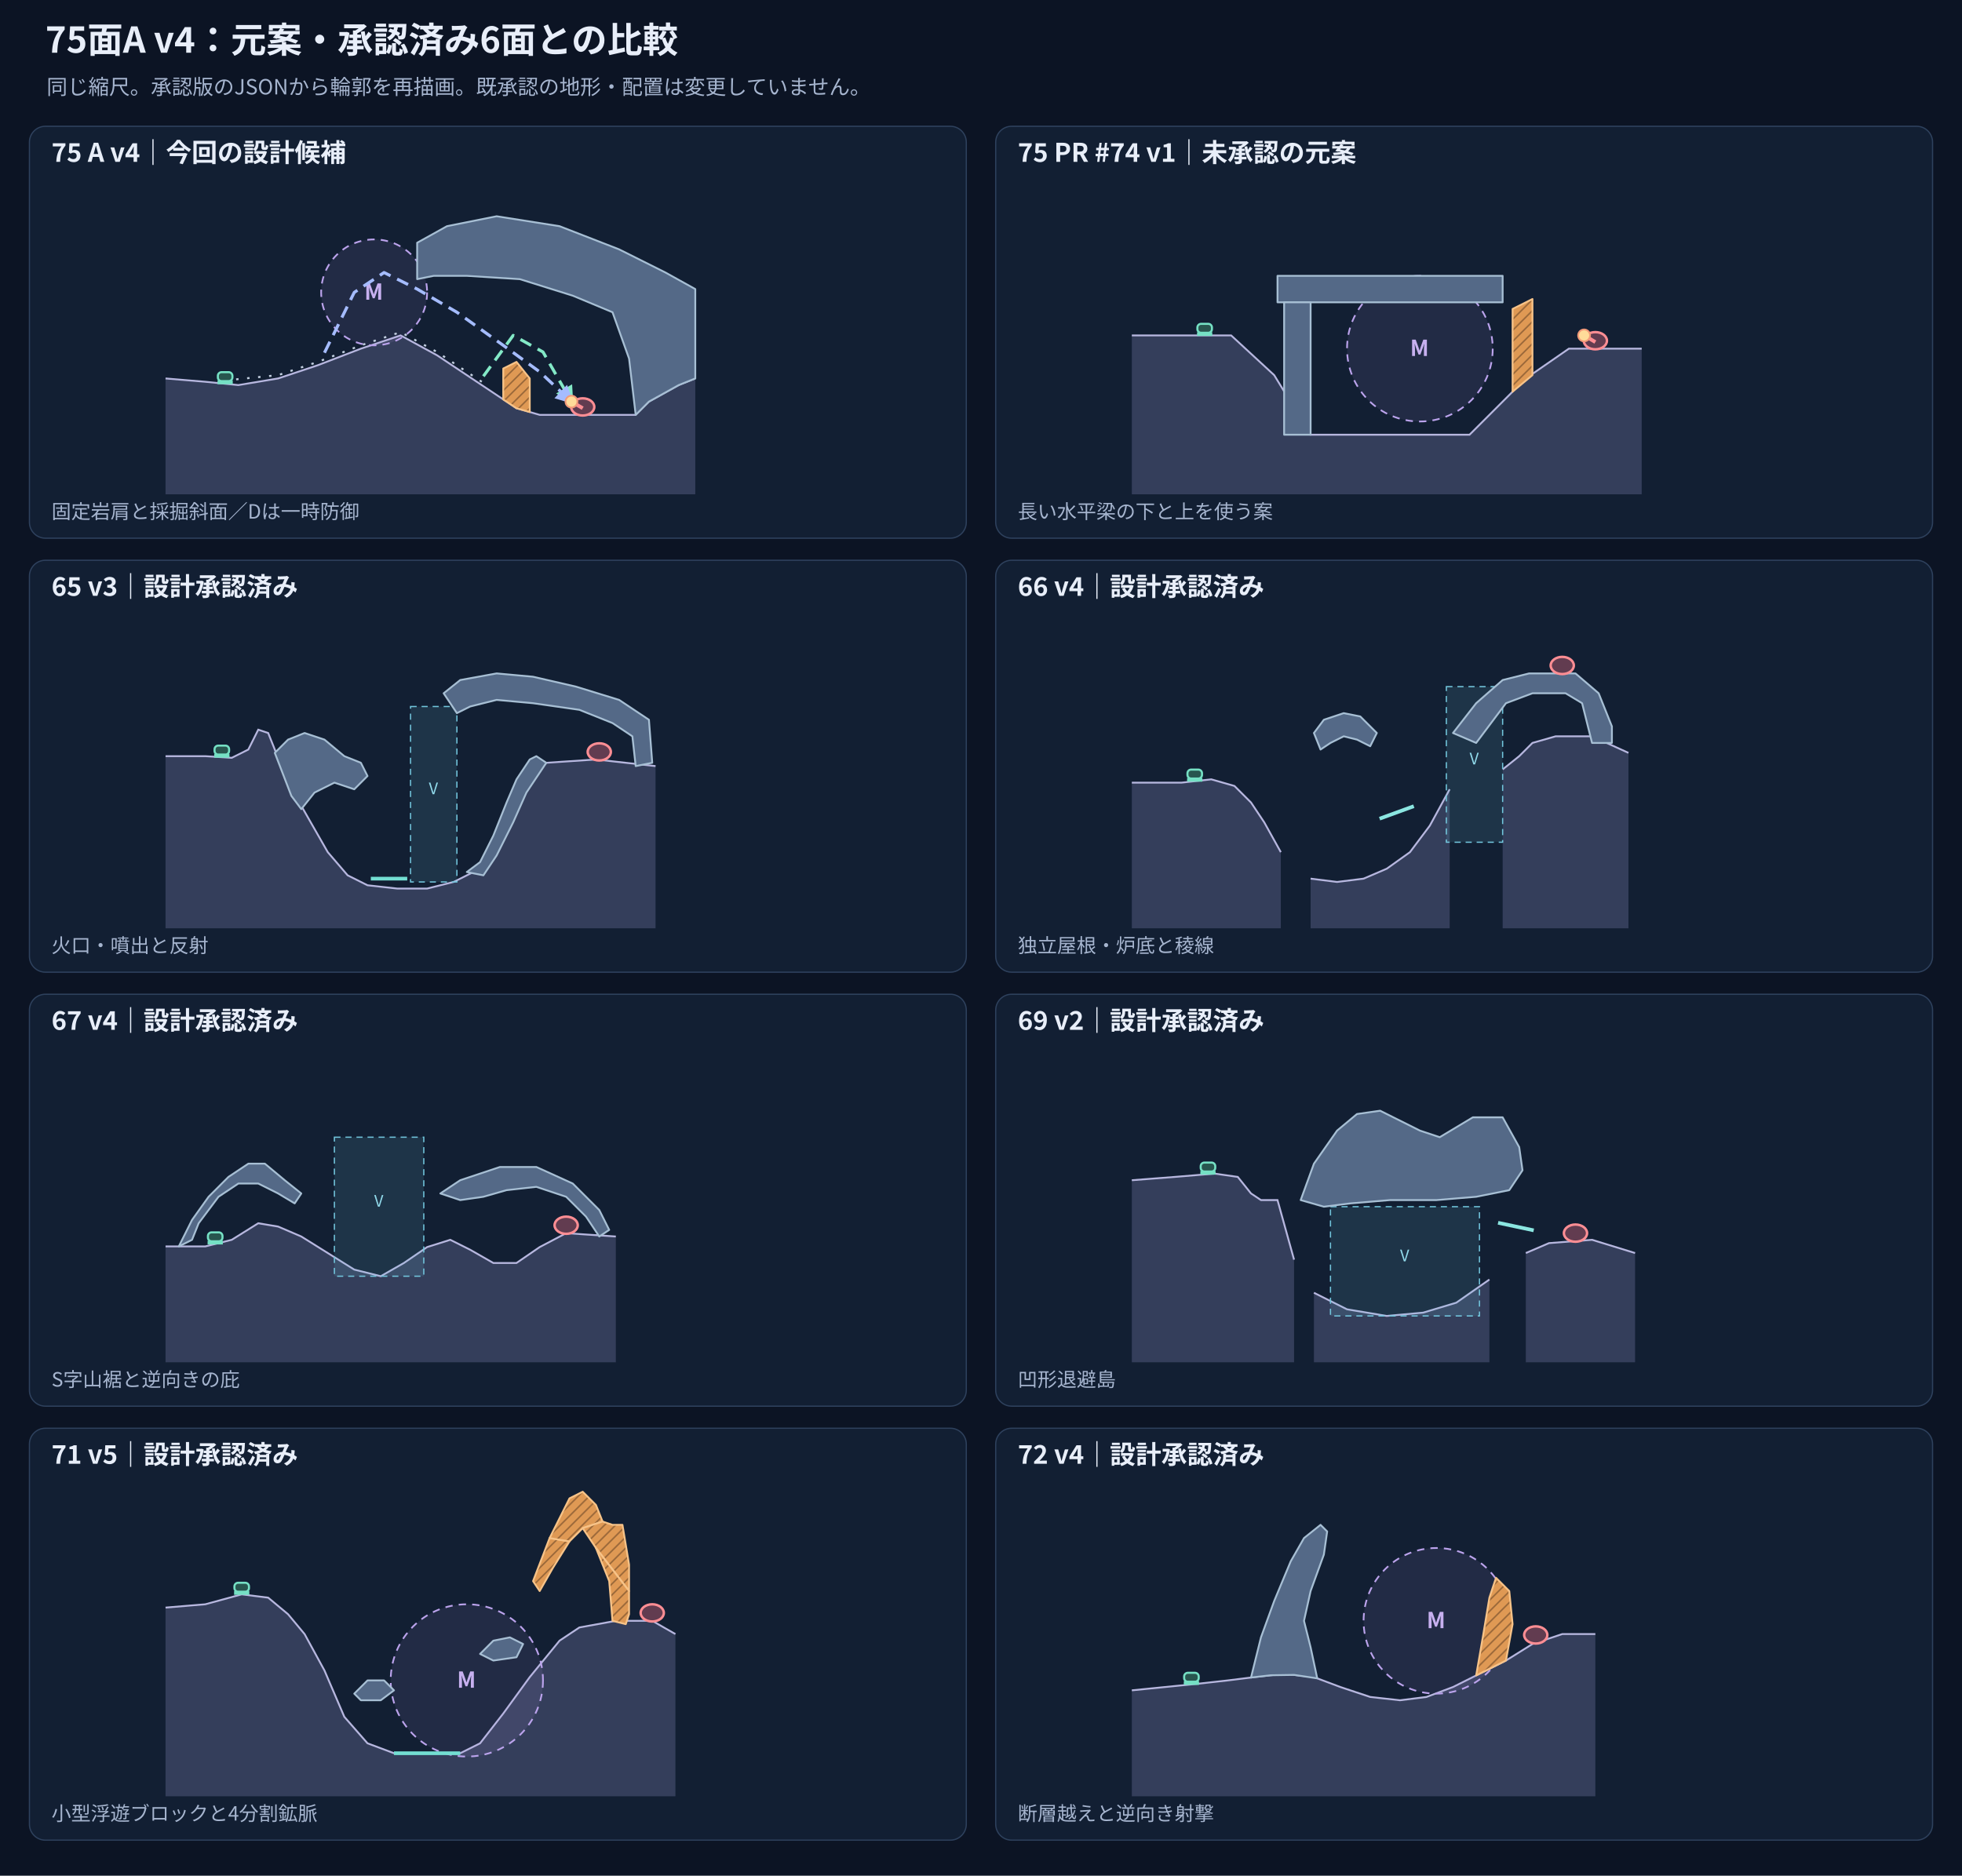
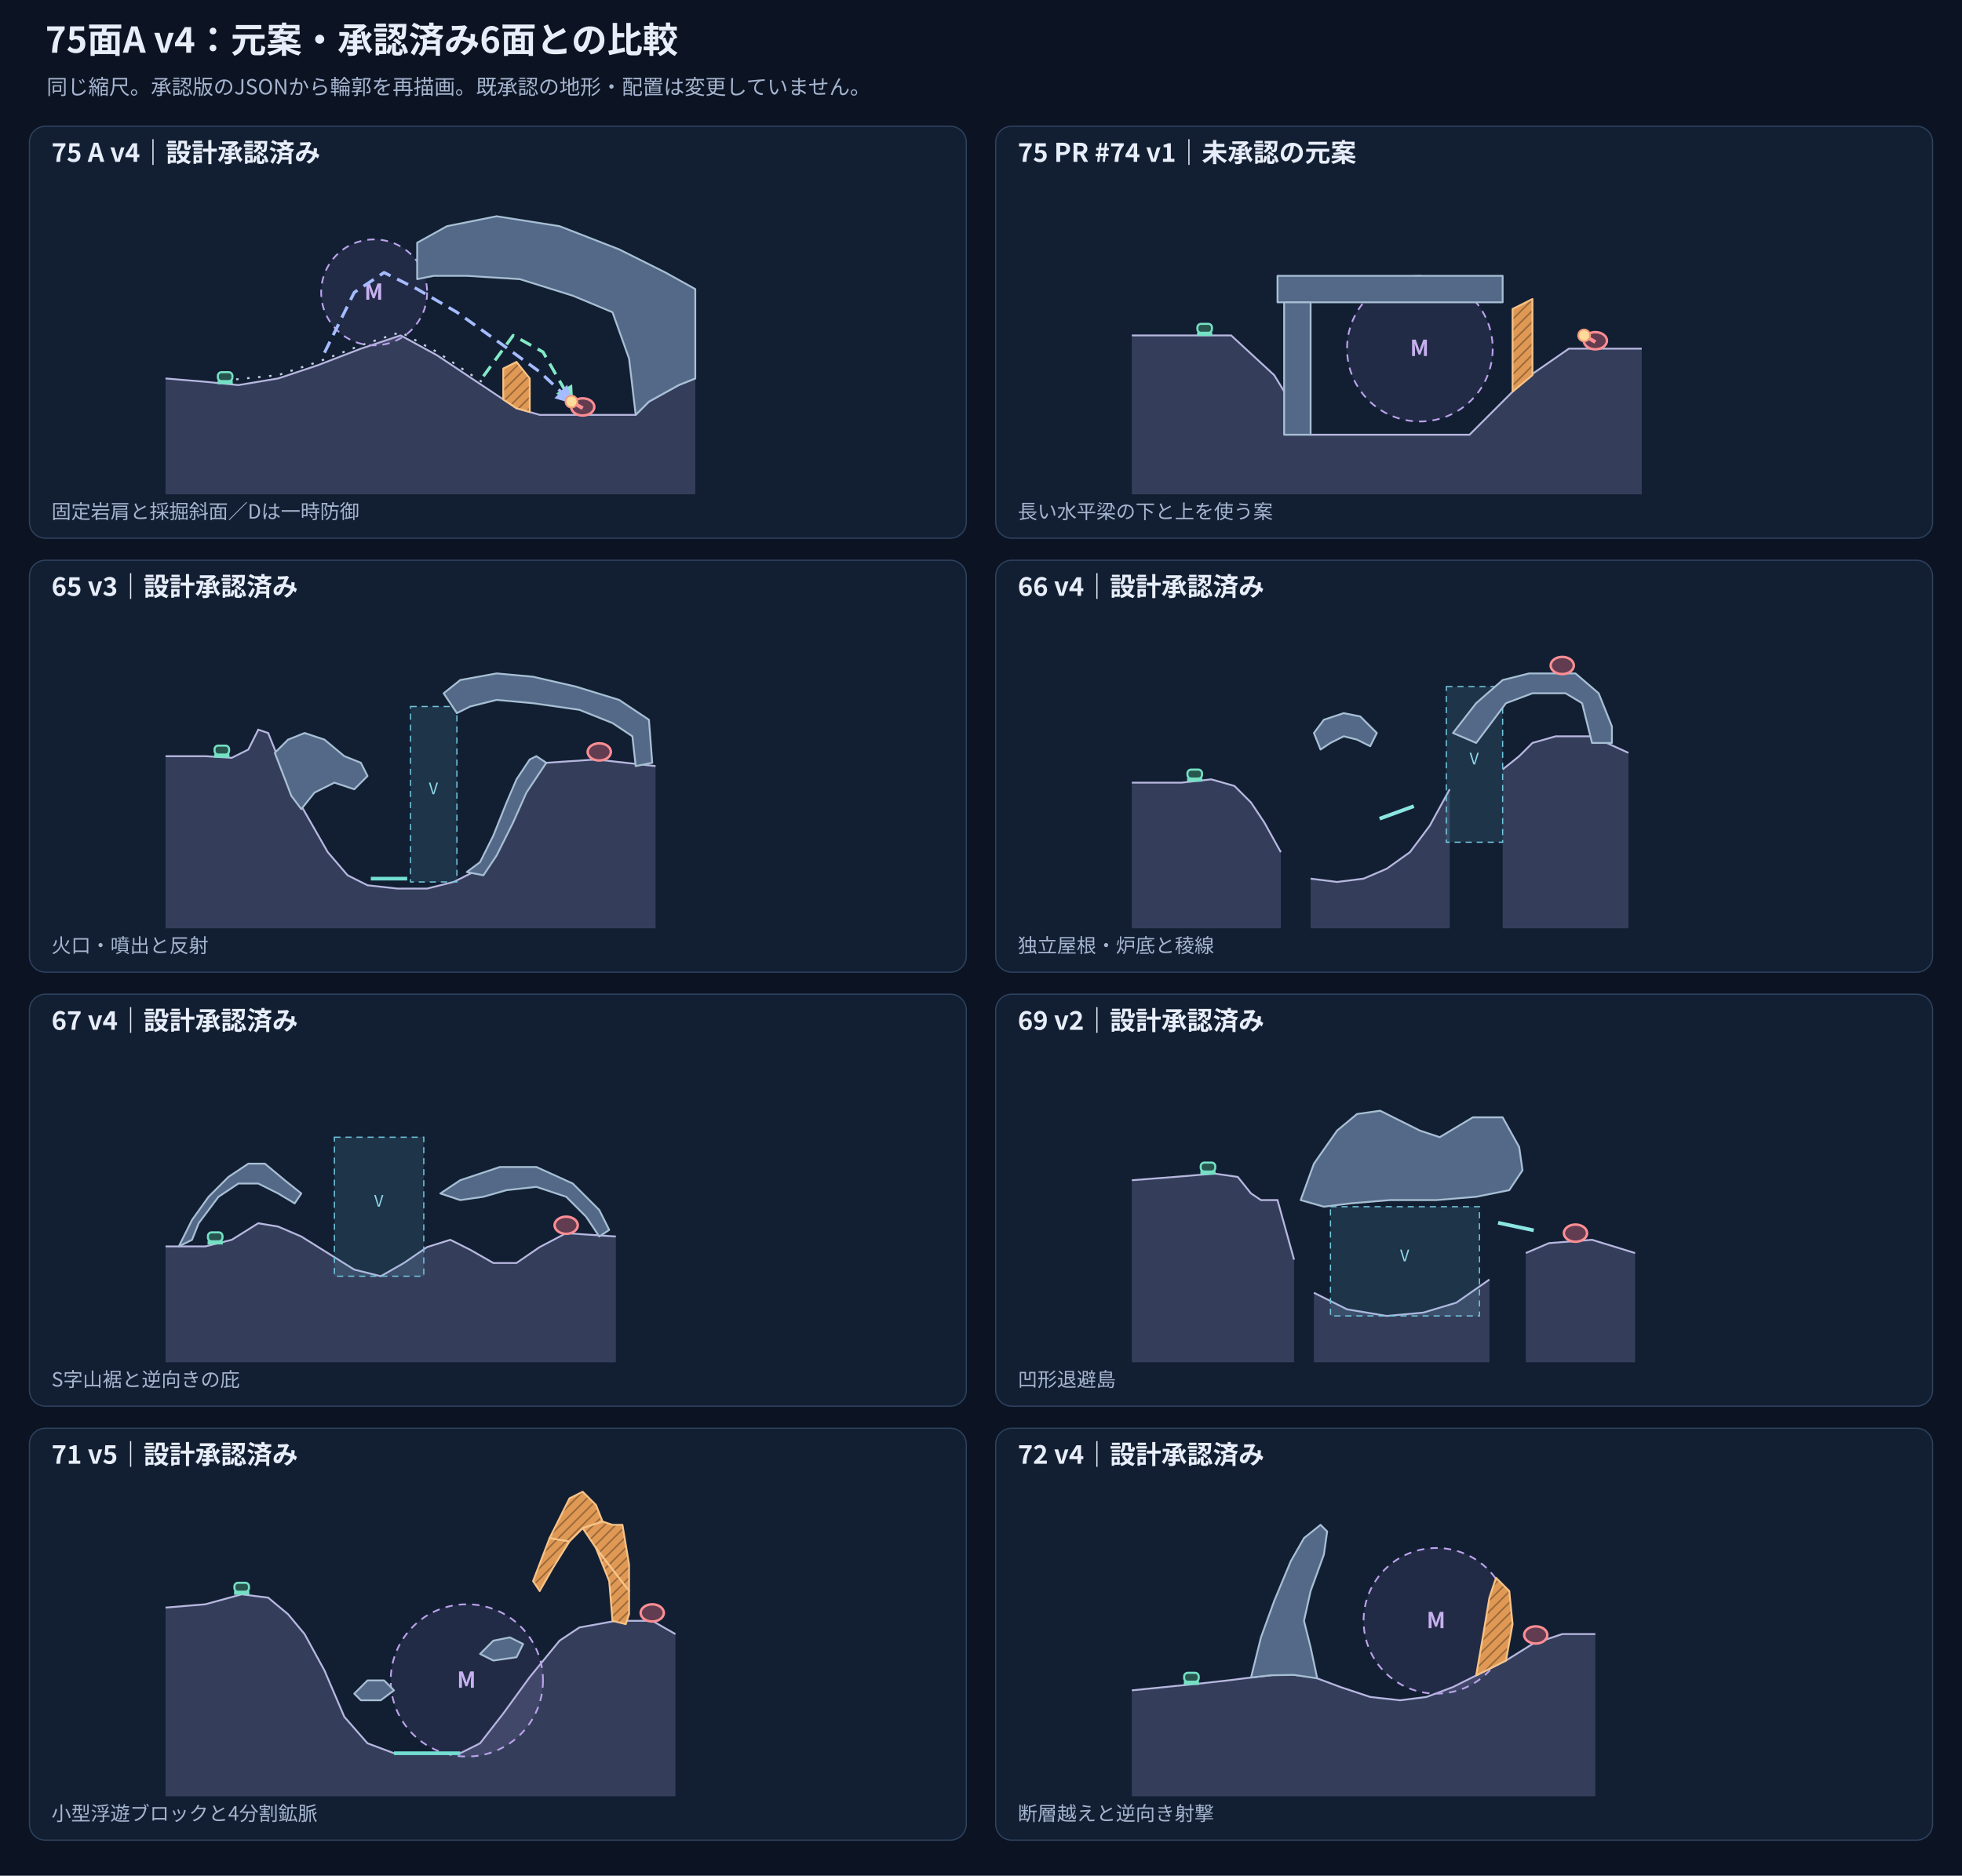
<svg xmlns="http://www.w3.org/2000/svg" width="1600" height="1530" viewBox="0 0 1600 1530" role="img" aria-labelledby="title desc">
  <defs>
    <pattern id="ore" width="9" height="9" patternUnits="userSpaceOnUse">
      <rect width="9" height="9" fill="#df9954" />
      <path d="M-2 2L2 -2M0 9L9 0M7 11L11 7" stroke="#986739" stroke-width="1.2" />
    </pattern>
    <marker id="mainArrow" viewBox="0 0 10 10" refX="8" refY="5" markerWidth="6" markerHeight="6" orient="auto-start-reverse">
      <path d="M0 0L10 5L0 10z" fill="#83e9c7" />
    </marker>
    <marker id="altArrow" viewBox="0 0 10 10" refX="8" refY="5" markerWidth="6" markerHeight="6" orient="auto-start-reverse">
      <path d="M0 0L10 5L0 10z" fill="#a5bcff" />
    </marker>
  </defs>
  <rect width="100%" height="100%" fill="#0c1424" />
  <g font-family="&quot;Noto Sans CJK JP&quot;, &quot;Noto Sans JP&quot;, sans-serif">
    <text x="37.00" y="43.00" font-size="29" fill="#e8eef9" font-weight="700">75面A v4：元案・承認済み6面との比較</text>
    <text x="38.00" y="77.00" font-size="17" fill="#a6b5cf" font-weight="400">同じ縮尺。承認版のJSONから輪郭を再描画。既承認の地形・配置は変更していません。</text>
    <rect x="24" y="103" width="764" height="336" rx="13" fill="#121f33" stroke="#2e415d" />
-     <text x="42.00" y="132.00" font-size="21" fill="#e8eef9" font-weight="700">75 A v4｜今回の設計候補</text>
+     <text x="42.00" y="132.00" font-size="21" fill="#e8eef9" font-weight="700">75 A v4｜設計承認済み</text>
    <polygon points="135.00,308.70 167.40,311.40 194.40,314.10 226.80,308.70 259.20,297.90 294.30,284.40 326.70,273.60 356.40,289.80 388.80,311.40 421.20,333.00 440.10,338.40 502.20,338.40 518.40,338.40 529.20,327.60 553.50,314.10 567.00,308.70 567.00,403.20 135.00,403.20" fill="#343e5b" stroke="none" stroke-width="1.5" stroke-linejoin="round" />
    <polyline points="135.00,308.70 167.40,311.40 194.40,314.10 226.80,308.70 259.20,297.90 294.30,284.40 326.70,273.60 356.40,289.80 388.80,311.40 421.20,333.00 440.10,338.40 502.20,338.40 518.40,338.40 529.20,327.60 553.50,314.10 567.00,308.70" fill="none" stroke="#b7b7df" stroke-width="1.5" />
    <circle cx="305.10" cy="238.50" r="43.20" fill="#b69bea" fill-opacity=".10" stroke="#bba3ec" stroke-width="1.4" stroke-dasharray="6 5" />
    <text x="297.10" y="244.50" font-size="18" fill="#c7b0ef" font-weight="700">M</text>
    <polygon points="340.20,198.00 364.50,184.50 405.00,176.40 456.30,184.50 504.90,203.40 542.70,222.30 567.00,235.80 567.00,308.70 553.50,314.10 529.20,327.60 518.40,338.40 513.00,292.50 499.50,254.70 467.10,241.20 423.90,227.70 380.70,225.00 353.70,225.00 340.20,227.70" fill="#546987" stroke="#a7bfd4" stroke-width="1.5" stroke-linejoin="round" />
    <polygon points="410.40,325.80 421.20,333.00 432.00,336.09 432.00,308.70 421.20,295.20 410.40,300.60" fill="url(#ore)" stroke="#f7c388" stroke-width="1.5" stroke-linejoin="round" />
    <polyline points="183.60,310.32 226.80,306.00 259.20,295.20 294.30,281.70 326.70,270.90 356.40,287.10 394.20,312.30" fill="none" stroke="#c1cedf" stroke-width="1.6" stroke-dasharray="2 7" />
    <polyline points="394.20,306.90 418.50,273.60 442.80,287.10 466.02,327.60" fill="none" stroke="#83e9c7" stroke-width="2.5" stroke-dasharray="10 6" marker-end="url(#mainArrow)" stroke-linejoin="round" />
    <polyline points="264.60,287.72 288.90,238.50 313.20,222.30 340.20,235.80 372.60,254.70 410.40,281.70 440.10,303.30 466.02,327.60" fill="none" stroke="#a5bcff" stroke-width="2.5" stroke-dasharray="10 6" marker-end="url(#altArrow)" stroke-linejoin="round" />
    <rect x="177.66" y="303.57" width="11.88" height="7.29" rx="3" fill="#28564f" stroke="#75e0c4" stroke-width="1.7" />
    <polyline points="177.39,311.94 189.81,311.94" stroke="#75e0c4" stroke-width="3" />
    <ellipse cx="475.20" cy="331.92" rx="9.45" ry="7.02" fill="#623c50" stroke="#ff8e94" stroke-width="2" />
    <line x1="475.2" y1="333.0" x2="466.02" y2="327.6" stroke="#ff8e94" stroke-width="3" />
    <circle cx="466.02" cy="327.6" r="4.86" fill="#ffdb99" stroke="#f29a79" stroke-width="1.4" />
    <text x="42.00" y="423.00" font-size="16" fill="#a6b5cf" font-weight="400">固定岩肩と採掘斜面／Dは一時防御</text>
    <rect x="812" y="103" width="764" height="336" rx="13" fill="#121f33" stroke="#2e415d" />
    <text x="830.00" y="132.00" font-size="21" fill="#e8eef9" font-weight="700">75 PR #74 v1｜未承認の元案</text>
    <polygon points="923.00,273.60 1004.00,273.60 1039.10,306.00 1068.80,354.60 1198.40,354.60 1244.30,308.70 1279.40,284.40 1338.80,284.40 1338.80,403.20 923.00,403.20" fill="#343e5b" stroke="none" stroke-width="1.5" stroke-linejoin="round" />
    <polyline points="923.00,273.60 1004.00,273.60 1039.10,306.00 1068.80,354.60 1198.40,354.60 1244.30,308.70 1279.40,284.40 1338.80,284.40" fill="none" stroke="#b7b7df" stroke-width="1.5" />
    <circle cx="1157.90" cy="284.40" r="59.40" fill="#b69bea" fill-opacity=".10" stroke="#bba3ec" stroke-width="1.4" stroke-dasharray="6 5" />
    <text x="1149.90" y="290.40" font-size="18" fill="#c7b0ef" font-weight="700">M</text>
    <polygon points="1041.80,225.00 1225.40,225.00 1225.40,246.60 1041.80,246.60" fill="#546987" stroke="#a7bfd4" stroke-width="1.5" stroke-linejoin="round" />
    <polygon points="1047.20,354.60 1068.80,354.60 1068.80,246.60 1047.20,246.60" fill="#546987" stroke="#a7bfd4" stroke-width="1.5" stroke-linejoin="round" />
    <polygon points="1233.50,319.50 1249.70,306.00 1249.70,243.90 1233.50,252.00" fill="url(#ore)" stroke="#f7c388" stroke-width="1.5" stroke-linejoin="round" />
    <rect x="976.46" y="264.15" width="11.88" height="7.29" rx="3" fill="#28564f" stroke="#75e0c4" stroke-width="1.7" />
    <polyline points="976.19,272.52 988.61,272.52" stroke="#75e0c4" stroke-width="3" />
    <ellipse cx="1301.00" cy="277.92" rx="9.45" ry="7.02" fill="#623c50" stroke="#ff8e94" stroke-width="2" />
    <line x1="1301.0" y1="279.0" x2="1291.82" y2="273.6" stroke="#ff8e94" stroke-width="3" />
    <circle cx="1291.82" cy="273.6" r="4.86" fill="#ffdb99" stroke="#f29a79" stroke-width="1.4" />
    <text x="830.00" y="423.00" font-size="16" fill="#a6b5cf" font-weight="400">長い水平梁の下と上を使う案</text>
    <rect x="24" y="457" width="764" height="336" rx="13" fill="#121f33" stroke="#2e415d" />
    <text x="42.00" y="486.00" font-size="21" fill="#e8eef9" font-weight="700">65 v3｜設計承認済み</text>
    <polygon points="135.00,616.80 167.40,616.80 189.00,618.15 202.50,611.40 210.60,595.20 218.70,597.90 229.50,624.90 245.70,657.30 267.30,695.10 283.50,714.00 299.70,722.10 324.00,724.80 348.30,724.80 369.90,719.40 386.10,711.30 399.60,692.40 413.10,662.70 429.30,635.70 445.50,622.20 486.00,619.50 534.60,624.90 534.60,757.20 135.00,757.20" fill="#343e5b" stroke="none" stroke-width="1.5" stroke-linejoin="round" />
    <polyline points="135.00,616.80 167.40,616.80 189.00,618.15 202.50,611.40 210.60,595.20 218.70,597.90 229.50,624.90 245.70,657.30 267.30,695.10 283.50,714.00 299.70,722.10 324.00,724.80 348.30,724.80 369.90,719.40 386.10,711.30 399.60,692.40 413.10,662.70 429.30,635.70 445.50,622.20 486.00,619.50 534.60,624.90" fill="none" stroke="#b7b7df" stroke-width="1.5" />
    <rect x="334.80" y="576.30" width="37.80" height="143.10" fill="#72c6dd" fill-opacity=".13" stroke="#72c6dd" stroke-dasharray="5 4" />
    <text x="349.70" y="647.85" font-size="13" fill="#91daeb" font-weight="400">V</text>
    <polyline points="302.40,716.70 332.10,716.70" fill="none" stroke="#73ded2" stroke-width="3" />
    <polygon points="224.10,614.10 234.90,603.30 248.40,597.90 264.60,603.30 280.80,616.80 294.30,622.20 299.70,633.00 288.90,643.80 272.70,638.40 256.50,646.50 245.70,660.00 237.60,649.20" fill="#546987" stroke="#a7bfd4" stroke-width="1.5" stroke-linejoin="round" />
    <polygon points="361.80,565.50 375.30,554.70 405.00,549.30 434.70,552.00 469.80,560.10 504.90,570.90 529.20,587.10 531.90,622.20 518.40,624.90 515.70,600.60 499.50,589.80 472.50,579.00 434.70,573.60 405.00,570.90 383.40,576.30 372.60,581.70" fill="#546987" stroke="#a7bfd4" stroke-width="1.5" stroke-linejoin="round" />
    <polygon points="380.70,711.30 391.50,703.20 402.30,681.60 413.10,654.60 421.20,635.70 432.00,619.50 437.40,616.80 445.50,622.20 429.30,646.50 418.50,670.80 405.00,697.80 394.20,714.00" fill="#546987" stroke="#a7bfd4" stroke-width="1.5" stroke-linejoin="round" />
    <rect x="174.96" y="608.19" width="11.88" height="7.29" rx="3" fill="#28564f" stroke="#75e0c4" stroke-width="1.7" />
    <polyline points="174.69,616.56 187.11,616.56" stroke="#75e0c4" stroke-width="3" />
    <ellipse cx="488.70" cy="613.32" rx="9.45" ry="7.02" fill="#623c50" stroke="#ff8e94" stroke-width="2" />
    <text x="42.00" y="777.00" font-size="16" fill="#a6b5cf" font-weight="400">火口・噴出と反射</text>
    <rect x="812" y="457" width="764" height="336" rx="13" fill="#121f33" stroke="#2e415d" />
    <text x="830.00" y="486.00" font-size="21" fill="#e8eef9" font-weight="700">66 v4｜設計承認済み</text>
    <polygon points="923.00,638.40 963.50,638.40 987.80,635.70 1006.70,641.10 1020.20,654.60 1031.00,670.80 1044.50,695.10 1044.50,757.20 923.00,757.20" fill="#343e5b" stroke="none" stroke-width="1.5" stroke-linejoin="round" />
    <polyline points="923.00,638.40 963.50,638.40 987.80,635.70 1006.70,641.10 1020.20,654.60 1031.00,670.80 1044.50,695.10" fill="none" stroke="#b7b7df" stroke-width="1.5" />
    <polygon points="1068.80,716.70 1090.40,719.40 1112.00,716.70 1130.90,708.60 1149.80,695.10 1166.00,673.50 1182.20,643.80 1182.20,757.20 1068.80,757.20" fill="#343e5b" stroke="none" stroke-width="1.5" stroke-linejoin="round" />
    <polyline points="1068.80,716.70 1090.40,719.40 1112.00,716.70 1130.90,708.60 1149.80,695.10 1166.00,673.50 1182.20,643.80" fill="none" stroke="#b7b7df" stroke-width="1.5" />
    <polygon points="1225.40,627.60 1238.90,616.80 1249.70,606.00 1268.60,600.60 1298.30,600.60 1328.00,614.10 1328.00,757.20 1225.40,757.20" fill="#343e5b" stroke="none" stroke-width="1.5" stroke-linejoin="round" />
    <polyline points="1225.40,627.60 1238.90,616.80 1249.70,606.00 1268.60,600.60 1298.30,600.60 1328.00,614.10" fill="none" stroke="#b7b7df" stroke-width="1.5" />
    <polyline points="1125.05,667.78 1152.95,657.62" fill="none" stroke="#8be6e1" stroke-width="3" />
    <rect x="1179.50" y="560.10" width="45.90" height="126.90" fill="#72c6dd" fill-opacity=".13" stroke="#72c6dd" stroke-dasharray="5 4" />
    <text x="1198.45" y="623.55" font-size="13" fill="#91daeb" font-weight="400">V</text>
    <polygon points="1071.50,597.90 1079.60,587.10 1095.80,581.70 1109.30,584.40 1122.80,597.90 1117.40,608.70 1106.60,603.30 1095.80,600.60 1085.00,606.00 1076.90,611.40" fill="#546987" stroke="#a7bfd4" stroke-width="1.5" stroke-linejoin="round" />
    <polygon points="1184.90,597.90 1203.80,573.60 1225.40,554.70 1247.00,549.30 1284.80,549.30 1303.70,565.50 1314.50,592.50 1314.50,606.00 1298.30,606.00 1290.20,573.60 1276.70,565.50 1249.70,565.50 1228.10,573.60 1203.80,606.00" fill="#546987" stroke="#a7bfd4" stroke-width="1.5" stroke-linejoin="round" />
    <rect x="968.36" y="627.75" width="11.88" height="7.29" rx="3" fill="#28564f" stroke="#75e0c4" stroke-width="1.7" />
    <polyline points="968.09,636.12 980.51,636.12" stroke="#75e0c4" stroke-width="3" />
    <ellipse cx="1274.00" cy="542.82" rx="9.45" ry="7.02" fill="#623c50" stroke="#ff8e94" stroke-width="2" />
    <text x="830.00" y="777.00" font-size="16" fill="#a6b5cf" font-weight="400">独立屋根・炉底と稜線</text>
    <rect x="24" y="811" width="764" height="336" rx="13" fill="#121f33" stroke="#2e415d" />
    <text x="42.00" y="840.00" font-size="21" fill="#e8eef9" font-weight="700">67 v4｜設計承認済み</text>
    <polygon points="135.00,1016.70 167.40,1016.70 189.00,1011.30 210.60,997.80 226.80,1000.50 245.70,1008.60 267.30,1022.10 288.90,1035.60 310.50,1041.00 329.40,1030.20 348.30,1017.24 367.20,1011.30 383.40,1019.40 402.30,1030.20 421.20,1030.20 440.10,1017.24 461.70,1005.90 502.20,1008.60 502.20,1111.20 135.00,1111.20" fill="#343e5b" stroke="none" stroke-width="1.5" stroke-linejoin="round" />
    <polyline points="135.00,1016.70 167.40,1016.70 189.00,1011.30 210.60,997.80 226.80,1000.50 245.70,1008.60 267.30,1022.10 288.90,1035.60 310.50,1041.00 329.40,1030.20 348.30,1017.24 367.20,1011.30 383.40,1019.40 402.30,1030.20 421.20,1030.20 440.10,1017.24 461.70,1005.90 502.20,1008.60" fill="none" stroke="#b7b7df" stroke-width="1.5" />
    <rect x="272.70" y="927.60" width="72.90" height="113.40" fill="#72c6dd" fill-opacity=".13" stroke="#72c6dd" stroke-dasharray="5 4" />
    <text x="305.15" y="984.30" font-size="13" fill="#91daeb" font-weight="400">V</text>
    <polygon points="145.80,1016.70 156.60,995.10 170.10,976.20 186.30,960.00 202.50,949.20 216.00,949.20 232.20,962.70 245.70,973.50 240.30,981.60 226.80,973.50 210.60,965.40 194.40,965.40 178.20,976.20 162.00,997.80 156.60,1011.30" fill="#546987" stroke="#a7bfd4" stroke-width="1.5" stroke-linejoin="round" />
    <polygon points="359.10,973.50 375.30,962.70 407.70,951.90 437.40,951.90 467.10,965.40 488.70,987.00 496.80,1003.20 488.70,1008.60 477.90,992.40 461.70,976.20 437.40,968.10 413.10,970.80 394.20,976.20 375.30,978.90" fill="#546987" stroke="#a7bfd4" stroke-width="1.5" stroke-linejoin="round" />
    <rect x="169.56" y="1005.22" width="11.88" height="7.29" rx="3" fill="#28564f" stroke="#75e0c4" stroke-width="1.7" />
    <polyline points="169.29,1013.60 181.71,1013.60" stroke="#75e0c4" stroke-width="3" />
    <ellipse cx="461.70" cy="999.42" rx="9.45" ry="7.02" fill="#623c50" stroke="#ff8e94" stroke-width="2" />
    <text x="42.00" y="1131.00" font-size="16" fill="#a6b5cf" font-weight="400">S字山裾と逆向きの庇</text>
    <rect x="812" y="811" width="764" height="336" rx="13" fill="#121f33" stroke="#2e415d" />
    <text x="830.00" y="840.00" font-size="21" fill="#e8eef9" font-weight="700">69 v2｜設計承認済み</text>
    <polygon points="923.00,962.70 958.10,960.00 990.50,957.30 1009.40,960.00 1020.20,973.50 1028.30,978.90 1041.80,978.90 1055.30,1027.50 1055.30,1111.20 923.00,1111.20" fill="#343e5b" stroke="none" stroke-width="1.5" stroke-linejoin="round" />
    <polyline points="923.00,962.70 958.10,960.00 990.50,957.30 1009.40,960.00 1020.20,973.50 1028.30,978.90 1041.80,978.90 1055.30,1027.50" fill="none" stroke="#b7b7df" stroke-width="1.5" />
    <polygon points="1071.50,1054.50 1098.50,1068.00 1130.90,1073.40 1160.60,1070.70 1187.60,1062.60 1214.60,1043.70 1214.60,1111.20 1071.50,1111.20" fill="#343e5b" stroke="none" stroke-width="1.5" stroke-linejoin="round" />
    <polyline points="1071.50,1054.50 1098.50,1068.00 1130.90,1073.40 1160.60,1070.70 1187.60,1062.60 1214.60,1043.70" fill="none" stroke="#b7b7df" stroke-width="1.5" />
    <polygon points="1244.30,1022.10 1263.20,1014.00 1298.30,1011.30 1333.40,1022.10 1333.40,1111.20 1244.30,1111.20" fill="#343e5b" stroke="none" stroke-width="1.5" stroke-linejoin="round" />
    <polyline points="1244.30,1022.10 1263.20,1014.00 1298.30,1011.30 1333.40,1022.10" fill="none" stroke="#b7b7df" stroke-width="1.5" />
    <rect x="1085.00" y="984.30" width="121.50" height="89.10" fill="#72c6dd" fill-opacity=".13" stroke="#72c6dd" stroke-dasharray="5 4" />
    <text x="1141.75" y="1028.85" font-size="13" fill="#91daeb" font-weight="400">V</text>
    <polyline points="1221.67,997.41 1250.73,1003.59" fill="none" stroke="#8be6e1" stroke-width="3" />
    <polygon points="1060.70,978.90 1071.50,949.20 1090.40,922.20 1106.60,908.70 1125.50,906.00 1141.70,914.10 1157.90,922.20 1174.10,927.60 1187.60,919.50 1201.10,911.40 1225.40,911.40 1238.90,935.70 1241.60,954.60 1230.80,970.80 1203.80,976.20 1171.40,978.90 1133.60,978.90 1101.20,981.60 1079.60,984.30" fill="#546987" stroke="#a7bfd4" stroke-width="1.5" stroke-linejoin="round" />
    <rect x="979.16" y="948.30" width="11.88" height="7.29" rx="3" fill="#28564f" stroke="#75e0c4" stroke-width="1.7" />
    <polyline points="978.89,956.67 991.31,956.67" stroke="#75e0c4" stroke-width="3" />
    <ellipse cx="1284.80" cy="1005.86" rx="9.45" ry="7.02" fill="#623c50" stroke="#ff8e94" stroke-width="2" />
    <text x="830.00" y="1131.00" font-size="16" fill="#a6b5cf" font-weight="400">凹形退避島</text>
    <rect x="24" y="1165" width="764" height="336" rx="13" fill="#121f33" stroke="#2e415d" />
    <text x="42.00" y="1194.00" font-size="21" fill="#e8eef9" font-weight="700">71 v5｜設計承認済み</text>
    <polygon points="135.00,1311.30 167.40,1308.60 197.10,1300.50 218.70,1303.20 234.90,1316.70 248.40,1332.90 264.60,1362.60 280.80,1400.40 299.70,1422.00 321.30,1430.10 375.30,1430.10 391.50,1422.00 410.40,1397.70 432.00,1368.00 456.30,1338.30 472.50,1327.50 502.20,1322.10 531.90,1322.10 550.80,1332.90 550.80,1465.20 135.00,1465.20" fill="#343e5b" stroke="none" stroke-width="1.5" stroke-linejoin="round" />
    <polyline points="135.00,1311.30 167.40,1308.60 197.10,1300.50 218.70,1303.20 234.90,1316.70 248.40,1332.90 264.60,1362.60 280.80,1400.40 299.70,1422.00 321.30,1430.10 375.30,1430.10 391.50,1422.00 410.40,1397.70 432.00,1368.00 456.30,1338.30 472.50,1327.50 502.20,1322.10 531.90,1322.10 550.80,1332.90" fill="none" stroke="#b7b7df" stroke-width="1.5" />
    <circle cx="380.70" cy="1370.70" r="62.10" fill="#b69bea" fill-opacity=".10" stroke="#bba3ec" stroke-width="1.4" stroke-dasharray="6 5" />
    <text x="372.70" y="1376.70" font-size="18" fill="#c7b0ef" font-weight="700">M</text>
    <polyline points="321.30,1430.10 375.30,1430.10" fill="none" stroke="#73ded2" stroke-width="3" />
    <polygon points="288.90,1381.50 299.70,1370.70 313.20,1370.70 321.30,1378.80 310.50,1386.90 294.30,1386.90" fill="#546987" stroke="#a7bfd4" stroke-width="1.5" stroke-linejoin="round" />
    <polygon points="391.50,1349.10 402.30,1338.30 415.80,1335.60 426.60,1341.00 421.20,1351.80 402.30,1354.50" fill="#546987" stroke="#a7bfd4" stroke-width="1.5" stroke-linejoin="round" />
    <polygon points="434.70,1289.70 448.20,1254.60 464.40,1257.30 450.90,1278.90 440.10,1297.80" fill="url(#ore)" stroke="#f7c388" stroke-width="1.5" stroke-linejoin="round" />
    <polygon points="448.20,1254.60 464.40,1222.20 475.20,1216.80 486.00,1227.60 491.40,1241.10 475.20,1246.50 464.40,1257.30" fill="url(#ore)" stroke="#f7c388" stroke-width="1.5" stroke-linejoin="round" />
    <polygon points="475.20,1246.50 491.40,1241.10 499.50,1243.80 507.60,1243.80 513.00,1276.20 513.00,1297.80 486.00,1262.70" fill="url(#ore)" stroke="#f7c388" stroke-width="1.5" stroke-linejoin="round" />
    <polygon points="486.00,1262.70 513.00,1297.80 513.00,1316.70 510.30,1324.80 499.50,1322.10 496.80,1289.70" fill="url(#ore)" stroke="#f7c388" stroke-width="1.5" stroke-linejoin="round" />
    <rect x="191.16" y="1291.05" width="11.88" height="7.29" rx="3" fill="#28564f" stroke="#75e0c4" stroke-width="1.7" />
    <polyline points="190.89,1299.42 203.31,1299.42" stroke="#75e0c4" stroke-width="3" />
    <ellipse cx="531.90" cy="1315.62" rx="9.45" ry="7.02" fill="#623c50" stroke="#ff8e94" stroke-width="2" />
    <text x="42.00" y="1485.00" font-size="16" fill="#a6b5cf" font-weight="400">小型浮遊ブロックと4分割鉱脈</text>
    <rect x="812" y="1165" width="764" height="336" rx="13" fill="#121f33" stroke="#2e415d" />
    <text x="830.00" y="1194.00" font-size="21" fill="#e8eef9" font-weight="700">72 v4｜設計承認済み</text>
    <polygon points="923.00,1378.80 950.00,1376.10 977.00,1373.40 1001.30,1370.70 1022.90,1368.00 1047.20,1365.30 1071.50,1368.00 1093.10,1376.10 1117.40,1384.20 1141.70,1386.90 1163.30,1384.20 1184.90,1376.10 1206.50,1365.30 1228.10,1354.50 1249.70,1341.00 1274.00,1332.90 1301.00,1332.90 1301.00,1465.20 923.00,1465.20" fill="#343e5b" stroke="none" stroke-width="1.5" stroke-linejoin="round" />
    <polyline points="923.00,1378.80 950.00,1376.10 977.00,1373.40 1001.30,1370.70 1022.90,1368.00 1047.20,1365.30 1071.50,1368.00 1093.10,1376.10 1117.40,1384.20 1141.70,1386.90 1163.30,1384.20 1184.90,1376.10 1206.50,1365.30 1228.10,1354.50 1249.70,1341.00 1274.00,1332.90 1301.00,1332.90" fill="none" stroke="#b7b7df" stroke-width="1.5" />
    <circle cx="1171.40" cy="1322.10" r="59.40" fill="#b69bea" fill-opacity=".10" stroke="#bba3ec" stroke-width="1.4" stroke-dasharray="6 5" />
    <text x="1163.40" y="1328.10" font-size="18" fill="#c7b0ef" font-weight="700">M</text>
    <polygon points="1020.20,1368.34 1028.30,1335.60 1039.10,1305.90 1052.60,1273.50 1063.40,1254.60 1076.90,1243.80 1082.30,1249.20 1079.60,1268.10 1068.80,1297.80 1063.40,1322.10 1068.80,1343.70 1074.20,1369.01 1055.30,1366.20 1036.40,1366.50" fill="#546987" stroke="#a7bfd4" stroke-width="1.5" stroke-linejoin="round" />
    <polygon points="1203.80,1366.65 1209.20,1335.60 1214.60,1303.20 1220.00,1287.00 1230.80,1297.80 1233.50,1324.80 1228.10,1354.50 1225.40,1355.85 1220.00,1358.55" fill="url(#ore)" stroke="#f7c388" stroke-width="1.5" stroke-linejoin="round" />
    <rect x="965.66" y="1364.49" width="11.88" height="7.29" rx="3" fill="#28564f" stroke="#75e0c4" stroke-width="1.7" />
    <polyline points="965.39,1372.86 977.81,1372.86" stroke="#75e0c4" stroke-width="3" />
    <ellipse cx="1252.40" cy="1333.62" rx="9.45" ry="7.02" fill="#623c50" stroke="#ff8e94" stroke-width="2" />
    <text x="830.00" y="1485.00" font-size="16" fill="#a6b5cf" font-weight="400">断層越えと逆向き射撃</text>
  </g>
</svg>
